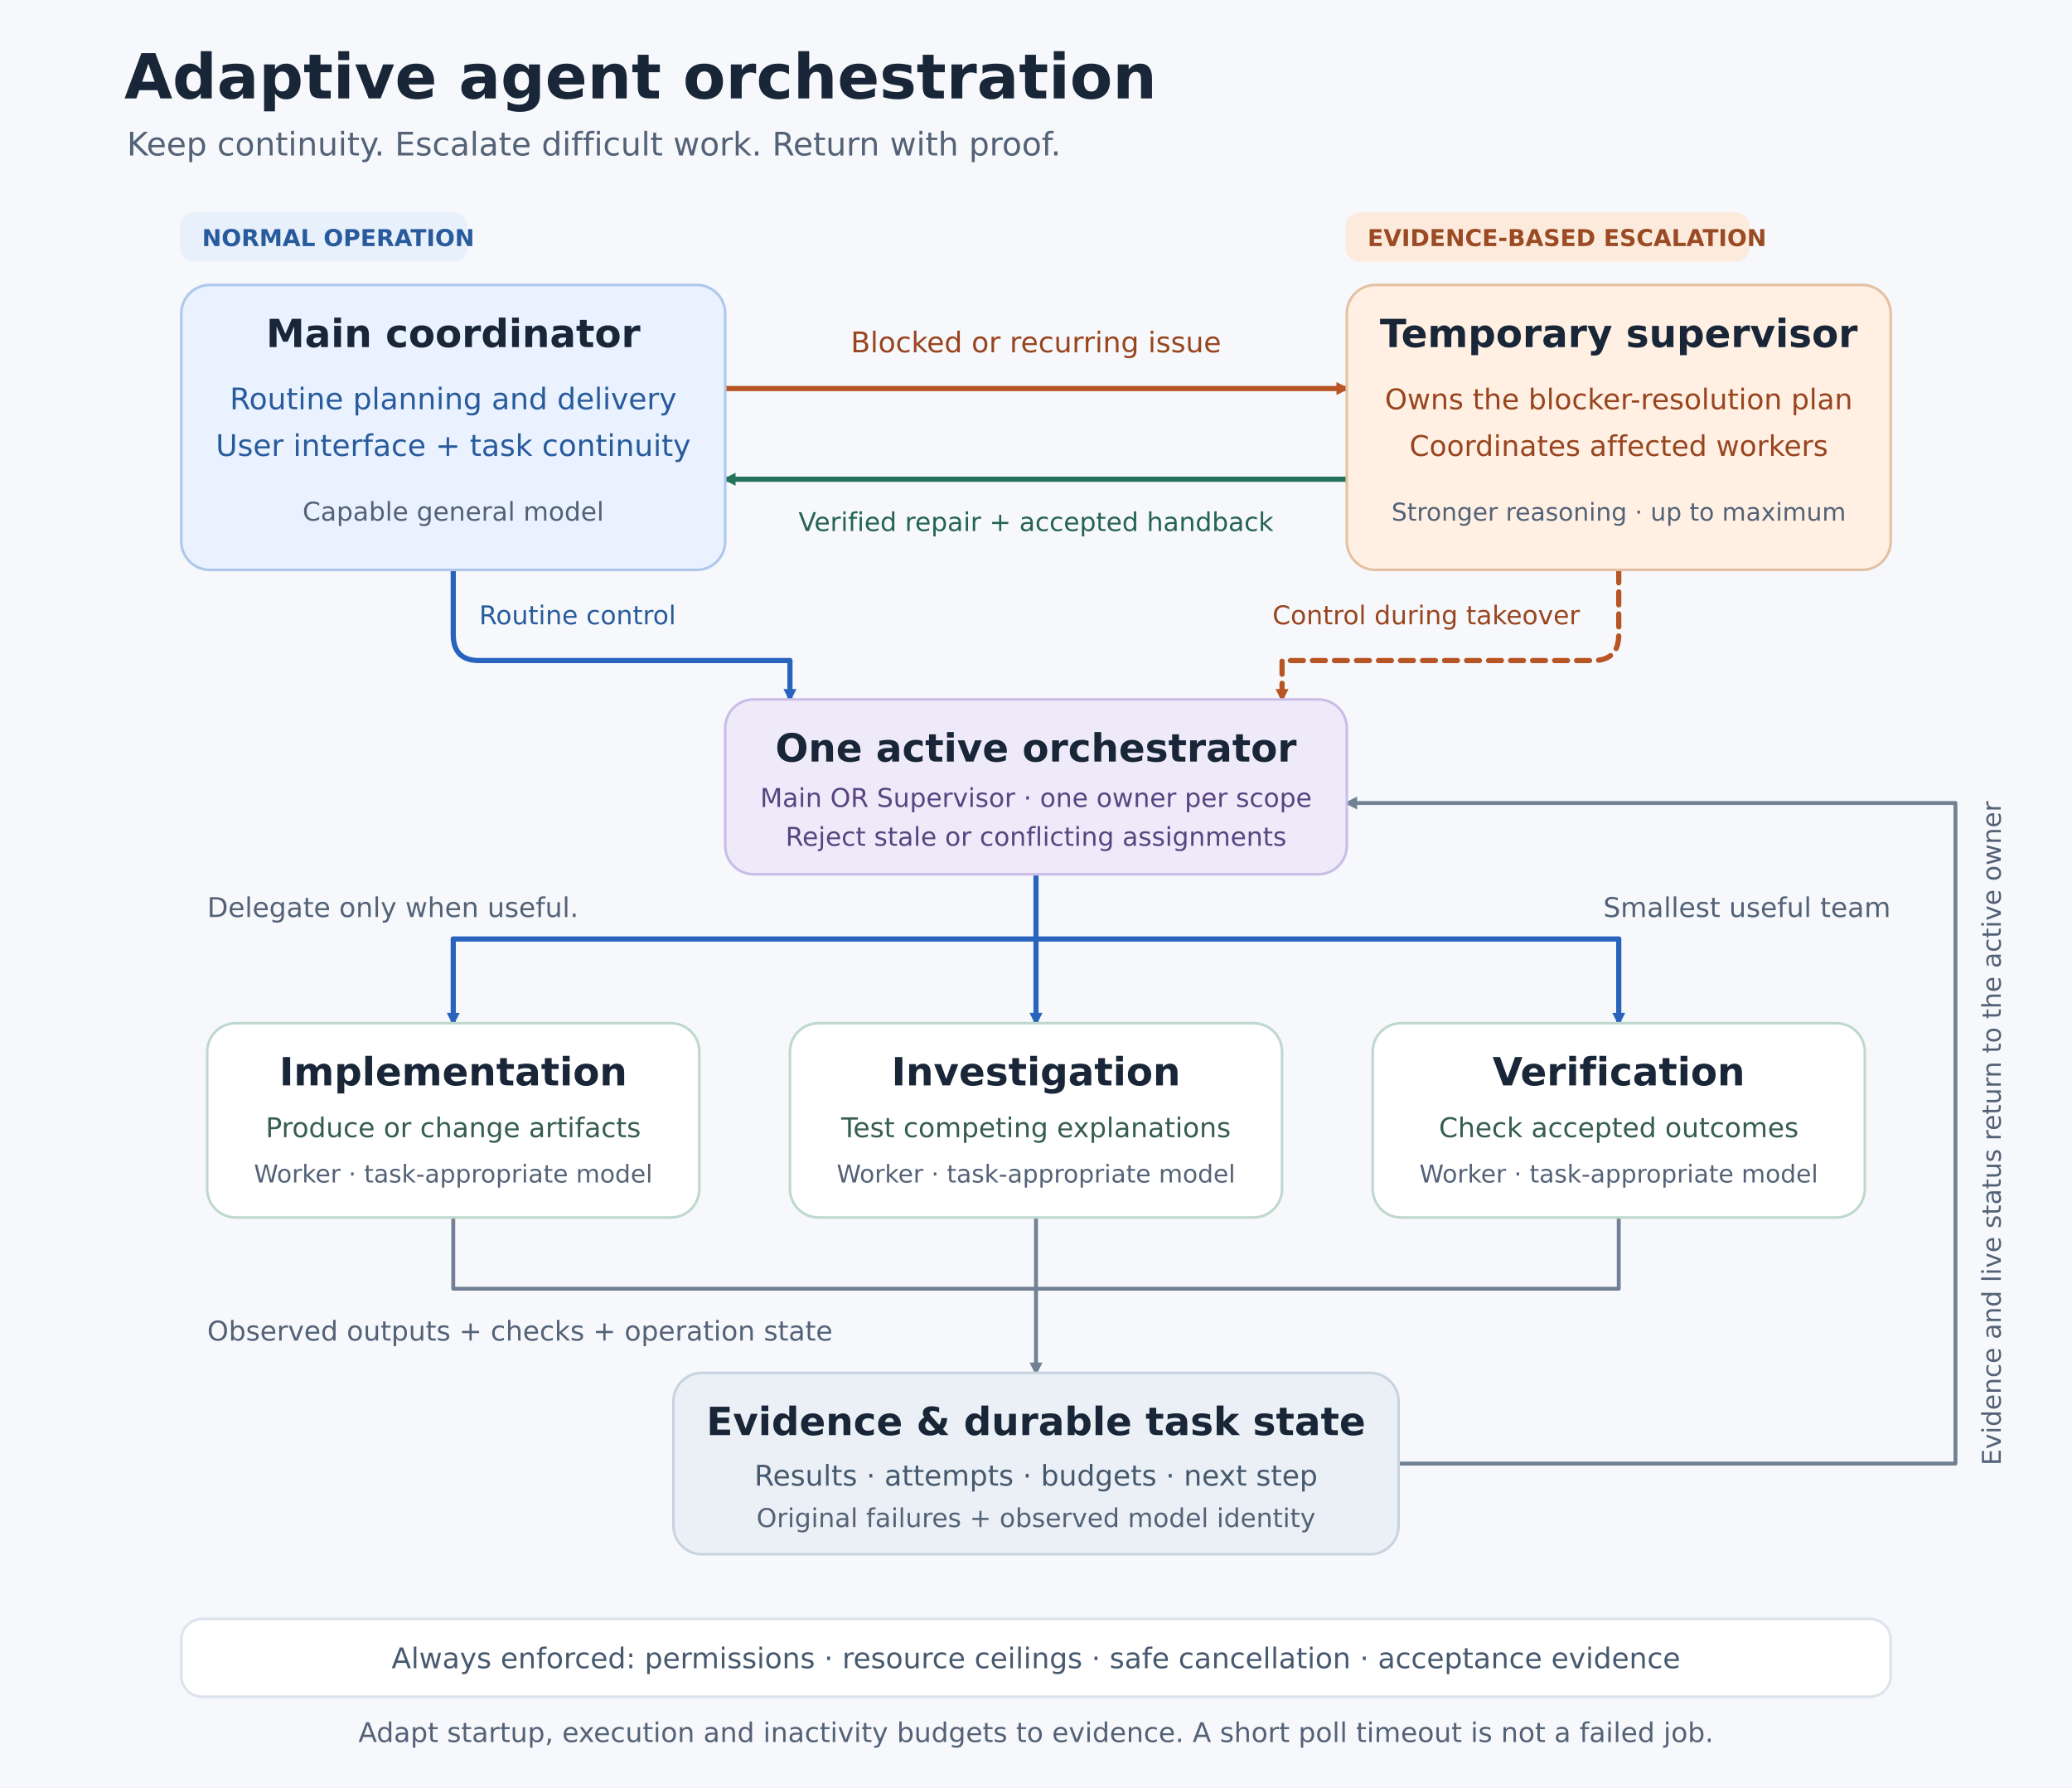
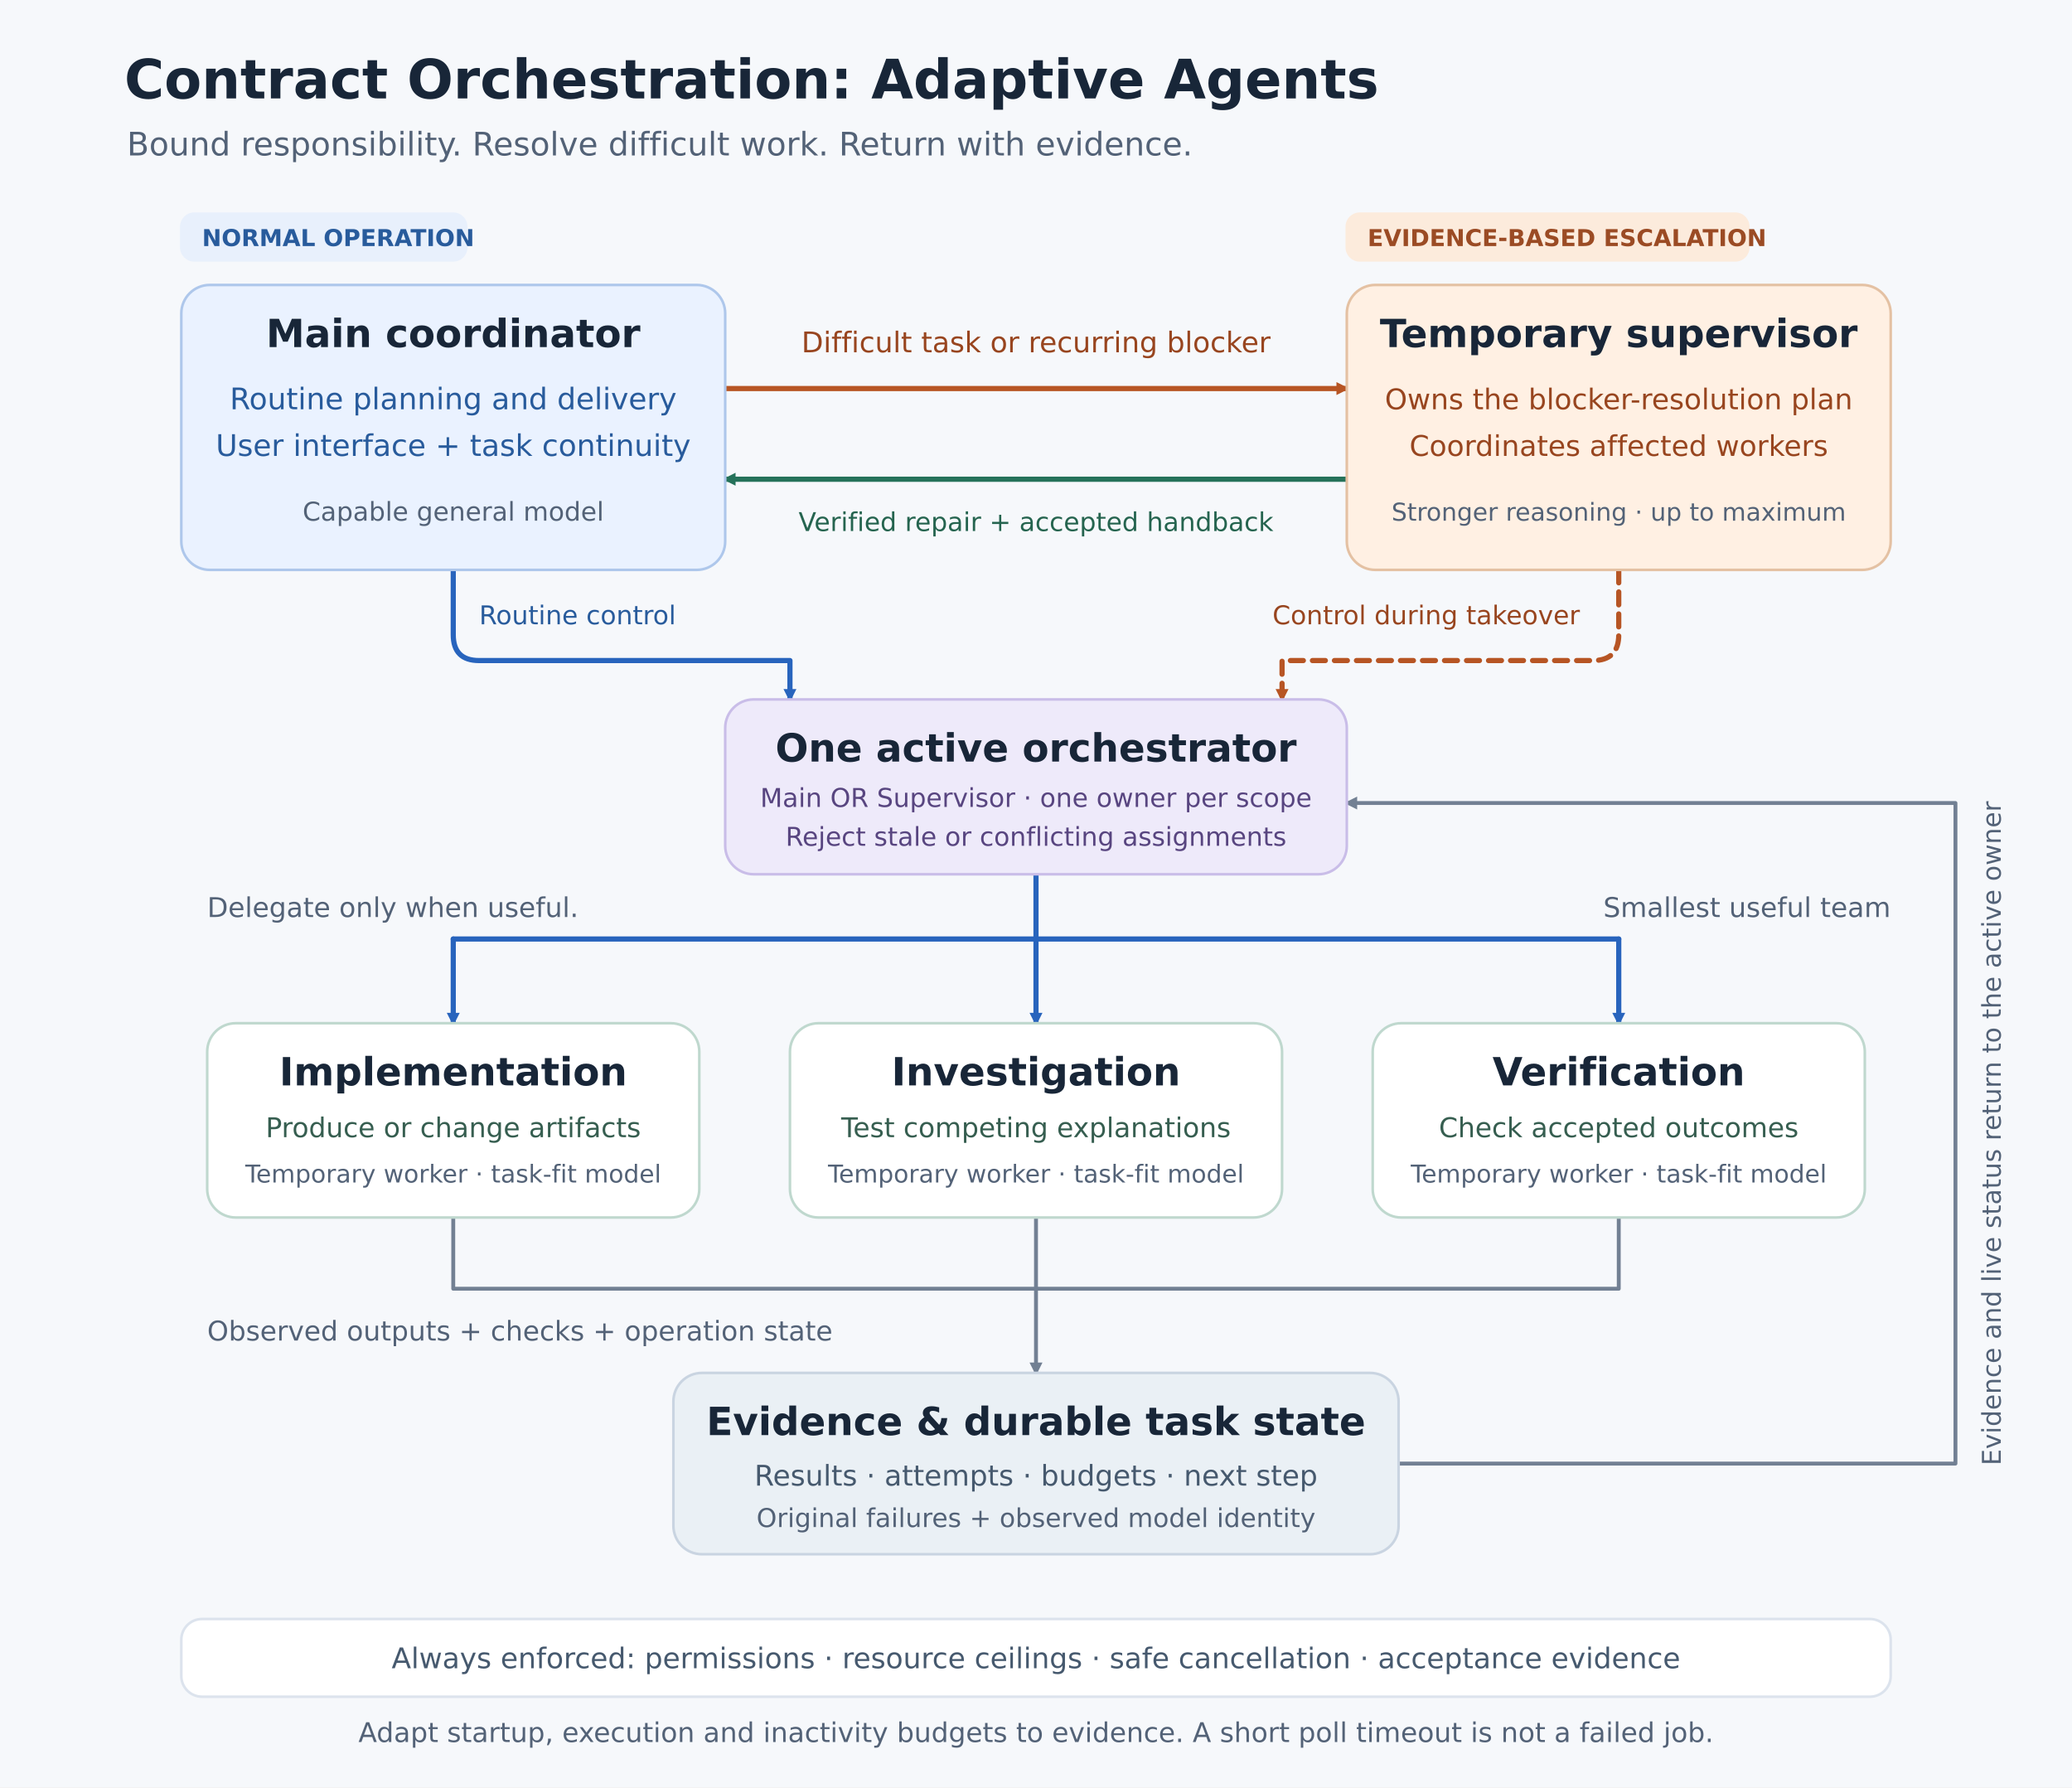
<svg xmlns="http://www.w3.org/2000/svg" width="1600" height="1380" viewBox="0 0 1600 1380" role="img" aria-labelledby="title description">
  <defs>
    <marker id="arrow-blue" markerWidth="10" markerHeight="10" refX="8" refY="5" orient="auto" markerUnits="userSpaceOnUse">
      <path d="M0 0 L10 5 L0 10 Z" fill="#2864bd" />
    </marker>
    <marker id="arrow-orange" markerWidth="10" markerHeight="10" refX="8" refY="5" orient="auto" markerUnits="userSpaceOnUse">
      <path d="M0 0 L10 5 L0 10 Z" fill="#b75524" />
    </marker>
    <marker id="arrow-green" markerWidth="10" markerHeight="10" refX="8" refY="5" orient="auto" markerUnits="userSpaceOnUse">
      <path d="M0 0 L10 5 L0 10 Z" fill="#25725a" />
    </marker>
    <marker id="arrow-gray" markerWidth="10" markerHeight="10" refX="8" refY="5" orient="auto" markerUnits="userSpaceOnUse">
      <path d="M0 0 L10 5 L0 10 Z" fill="#728093" />
    </marker>
  </defs>
  <rect width="1600" height="1380" fill="#f6f8fb" />
  <g font-family="DejaVu Sans, Arial, sans-serif" fill="#182638">
-     <text x="96" y="76" font-size="48" fill="#182638" text-anchor="start" font-weight="600">Adaptive agent orchestration</text>
-     <text x="98" y="120" font-size="25" fill="#536277" text-anchor="start" font-weight="400">Keep continuity. Escalate difficult work. Return with proof.</text>
+     <text x="96" y="76" font-size="42" fill="#182638" text-anchor="start" font-weight="600">Contract Orchestration: Adaptive Agents</text>
+     <text x="98" y="120" font-size="25" fill="#536277" text-anchor="start" font-weight="400">Bound responsibility. Resolve difficult work. Return with evidence.</text>
    <rect x="140" y="165" width="220" height="36" rx="10" fill="#e8f0fc" stroke="#e8f0fc" stroke-width="2" />
    <text x="156" y="190" font-size="18" fill="#285b9c" text-anchor="start" font-weight="600">NORMAL OPERATION</text>
    <rect x="1040" y="165" width="310" height="36" rx="10" fill="#fcebdc" stroke="#fcebdc" stroke-width="2" />
    <text x="1056" y="190" font-size="18" fill="#9b4b24" text-anchor="start" font-weight="600">EVIDENCE-BASED ESCALATION</text>
    <path data-edge="main-supervisor" d="M560 300 H1040" fill="none" stroke="#b75524" stroke-width="4" stroke-linecap="round" stroke-linejoin="round" marker-end="url(#arrow-orange)" />
-     <text x="800" y="272" font-size="22" fill="#98451f" text-anchor="middle" font-weight="500">Blocked or recurring issue</text>
+     <text x="800" y="272" font-size="22" fill="#98451f" text-anchor="middle" font-weight="500">Difficult task or recurring blocker</text>
    <path data-edge="supervisor-main" d="M1040 370 H560" fill="none" stroke="#25725a" stroke-width="4" stroke-linecap="round" stroke-linejoin="round" marker-end="url(#arrow-green)" />
    <text x="800" y="410" font-size="20" fill="#25644f" text-anchor="middle" font-weight="500">Verified repair + accepted handback</text>
    <path data-edge="main-owner" d="M350 440 V490 Q350 510 370 510 H610 V540" fill="none" stroke="#2864bd" stroke-width="4" stroke-linecap="round" stroke-linejoin="round" marker-end="url(#arrow-blue)" />
    <path data-edge="supervisor-owner" d="M1250 440 V490 Q1250 510 1230 510 H990 V540" fill="none" stroke="#b75524" stroke-width="4" stroke-linecap="round" stroke-linejoin="round" marker-end="url(#arrow-orange)" stroke-dasharray="10 7" />
    <text x="370" y="482" font-size="20" fill="#285b9c" text-anchor="start" font-weight="400">Routine control</text>
    <text x="1220" y="482" font-size="20" fill="#98451f" text-anchor="end" font-weight="400">Control during takeover</text>
    <path data-edge="owner-workers" d="M800 675 V725 M350 725 H1250" fill="none" stroke="#2864bd" stroke-width="4" stroke-linecap="round" stroke-linejoin="round" />
    <path data-edge="owner-build" d="M350 725 V790" fill="none" stroke="#2864bd" stroke-width="4" stroke-linecap="round" stroke-linejoin="round" marker-end="url(#arrow-blue)" />
    <path data-edge="owner-investigate" d="M800 725 V790" fill="none" stroke="#2864bd" stroke-width="4" stroke-linecap="round" stroke-linejoin="round" marker-end="url(#arrow-blue)" />
    <path data-edge="owner-verify" d="M1250 725 V790" fill="none" stroke="#2864bd" stroke-width="4" stroke-linecap="round" stroke-linejoin="round" marker-end="url(#arrow-blue)" />
    <text x="160" y="708" font-size="21" fill="#536277" text-anchor="start" font-weight="400">Delegate only when useful.</text>
    <text x="1460" y="708" font-size="21" fill="#536277" text-anchor="end" font-weight="400">Smallest useful team</text>
    <path data-edge="build-evidence" d="M350 940 V995 H800" fill="none" stroke="#728093" stroke-width="3" stroke-linecap="round" stroke-linejoin="round" />
    <path data-edge="investigate-evidence" d="M800 940 V1060" fill="none" stroke="#728093" stroke-width="3" stroke-linecap="round" stroke-linejoin="round" marker-end="url(#arrow-gray)" />
    <path data-edge="verify-evidence" d="M1250 940 V995 H800" fill="none" stroke="#728093" stroke-width="3" stroke-linecap="round" stroke-linejoin="round" />
    <text x="160" y="1035" font-size="21" fill="#536277" text-anchor="start" font-weight="400">Observed outputs + checks + operation state</text>
    <path data-edge="evidence-owner" d="M1080 1130 H1510 V620 H1040" fill="none" stroke="#728093" stroke-width="3" stroke-linecap="round" stroke-linejoin="round" marker-end="url(#arrow-gray)" />
    <text x="1545" y="875" font-size="20" fill="#536277" text-anchor="middle" font-weight="400" transform="rotate(-90 1545 875)">Evidence and live status return to the active owner</text>
    <g id="node-main" data-node="main">
      <rect x="140" y="220" width="420" height="220" rx="22" fill="#eaf2ff" stroke="#aec7eb" stroke-width="2" />
      <text x="350.0" y="268" font-size="30" fill="#182638" text-anchor="middle" font-weight="600">Main coordinator</text>
      <text x="350.0" y="316" font-size="23" fill="#285b9c" text-anchor="middle" font-weight="400">Routine planning and delivery</text>
      <text x="350.0" y="352" font-size="23" fill="#285b9c" text-anchor="middle" font-weight="400">User interface + task continuity</text>
      <text x="350.0" y="402" font-size="20" fill="#536277" text-anchor="middle" font-weight="400">Capable general model</text>
    </g>
    <g id="node-supervisor" data-node="supervisor">
      <rect x="1040" y="220" width="420" height="220" rx="22" fill="#fff0e3" stroke="#e4c1a3" stroke-width="2" />
      <text x="1250.0" y="268" font-size="30" fill="#182638" text-anchor="middle" font-weight="600">Temporary supervisor</text>
      <text x="1250.0" y="316" font-size="22" fill="#98451f" text-anchor="middle" font-weight="400">Owns the blocker-resolution plan</text>
      <text x="1250.0" y="352" font-size="22" fill="#98451f" text-anchor="middle" font-weight="400">Coordinates affected workers</text>
      <text x="1250.0" y="402" font-size="19" fill="#536277" text-anchor="middle" font-weight="400">Stronger reasoning · up to maximum</text>
    </g>
    <g id="node-owner" data-node="owner">
      <rect x="560" y="540" width="480" height="135" rx="22" fill="#eeeafa" stroke="#c9bde8" stroke-width="2" />
      <text x="800.0" y="588" font-size="30" fill="#182638" text-anchor="middle" font-weight="600">One active orchestrator</text>
      <text x="800.0" y="623" font-size="20" fill="#584580" text-anchor="middle" font-weight="400">Main OR Supervisor · one owner per scope</text>
      <text x="800.0" y="653" font-size="20" fill="#584580" text-anchor="middle" font-weight="400">Reject stale or conflicting assignments</text>
    </g>
    <g id="node-build" data-node="build">
      <rect x="160" y="790" width="380" height="150" rx="22" fill="#ffffff" stroke="#bfd8ce" stroke-width="2" />
      <text x="350.0" y="838" font-size="30" fill="#182638" text-anchor="middle" font-weight="600">Implementation</text>
      <text x="350.0" y="878" font-size="21" fill="#365e50" text-anchor="middle" font-weight="400">Produce or change artifacts</text>
-       <text x="350.0" y="913" font-size="19" fill="#536277" text-anchor="middle" font-weight="400">Worker · task-appropriate model</text>
+       <text x="350.0" y="913" font-size="19" fill="#536277" text-anchor="middle" font-weight="400">Temporary worker · task-fit model</text>
    </g>
    <g id="node-investigate" data-node="investigate">
      <rect x="610" y="790" width="380" height="150" rx="22" fill="#ffffff" stroke="#bfd8ce" stroke-width="2" />
      <text x="800.0" y="838" font-size="30" fill="#182638" text-anchor="middle" font-weight="600">Investigation</text>
      <text x="800.0" y="878" font-size="21" fill="#365e50" text-anchor="middle" font-weight="400">Test competing explanations</text>
-       <text x="800.0" y="913" font-size="19" fill="#536277" text-anchor="middle" font-weight="400">Worker · task-appropriate model</text>
+       <text x="800.0" y="913" font-size="19" fill="#536277" text-anchor="middle" font-weight="400">Temporary worker · task-fit model</text>
    </g>
    <g id="node-verify" data-node="verify">
      <rect x="1060" y="790" width="380" height="150" rx="22" fill="#ffffff" stroke="#bfd8ce" stroke-width="2" />
      <text x="1250.0" y="838" font-size="30" fill="#182638" text-anchor="middle" font-weight="600">Verification</text>
      <text x="1250.0" y="878" font-size="21" fill="#365e50" text-anchor="middle" font-weight="400">Check accepted outcomes</text>
-       <text x="1250.0" y="913" font-size="19" fill="#536277" text-anchor="middle" font-weight="400">Worker · task-appropriate model</text>
+       <text x="1250.0" y="913" font-size="19" fill="#536277" text-anchor="middle" font-weight="400">Temporary worker · task-fit model</text>
    </g>
    <g id="node-evidence" data-node="evidence">
      <rect x="520" y="1060" width="560" height="140" rx="22" fill="#eaf0f5" stroke="#c9d4e1" stroke-width="2" />
      <text x="800.0" y="1108" font-size="30" fill="#182638" text-anchor="middle" font-weight="600">Evidence &amp; durable task state</text>
      <text x="800.0" y="1147" font-size="22" fill="#46596e" text-anchor="middle" font-weight="400">Results · attempts · budgets · next step</text>
      <text x="800.0" y="1179" font-size="20" fill="#536277" text-anchor="middle" font-weight="400">Original failures + observed model identity</text>
    </g>
    <rect x="140" y="1250" width="1320" height="60" rx="16" fill="#ffffff" stroke="#dce3ed" stroke-width="2" />
    <text x="800" y="1288" font-size="22" fill="#46596e" text-anchor="middle" font-weight="400">Always enforced: permissions · resource ceilings · safe cancellation · acceptance evidence</text>
    <text x="800" y="1345" font-size="21" fill="#536277" text-anchor="middle" font-weight="400">Adapt startup, execution and inactivity budgets to evidence. A short poll timeout is not a failed job.</text>
  </g>
</svg>
